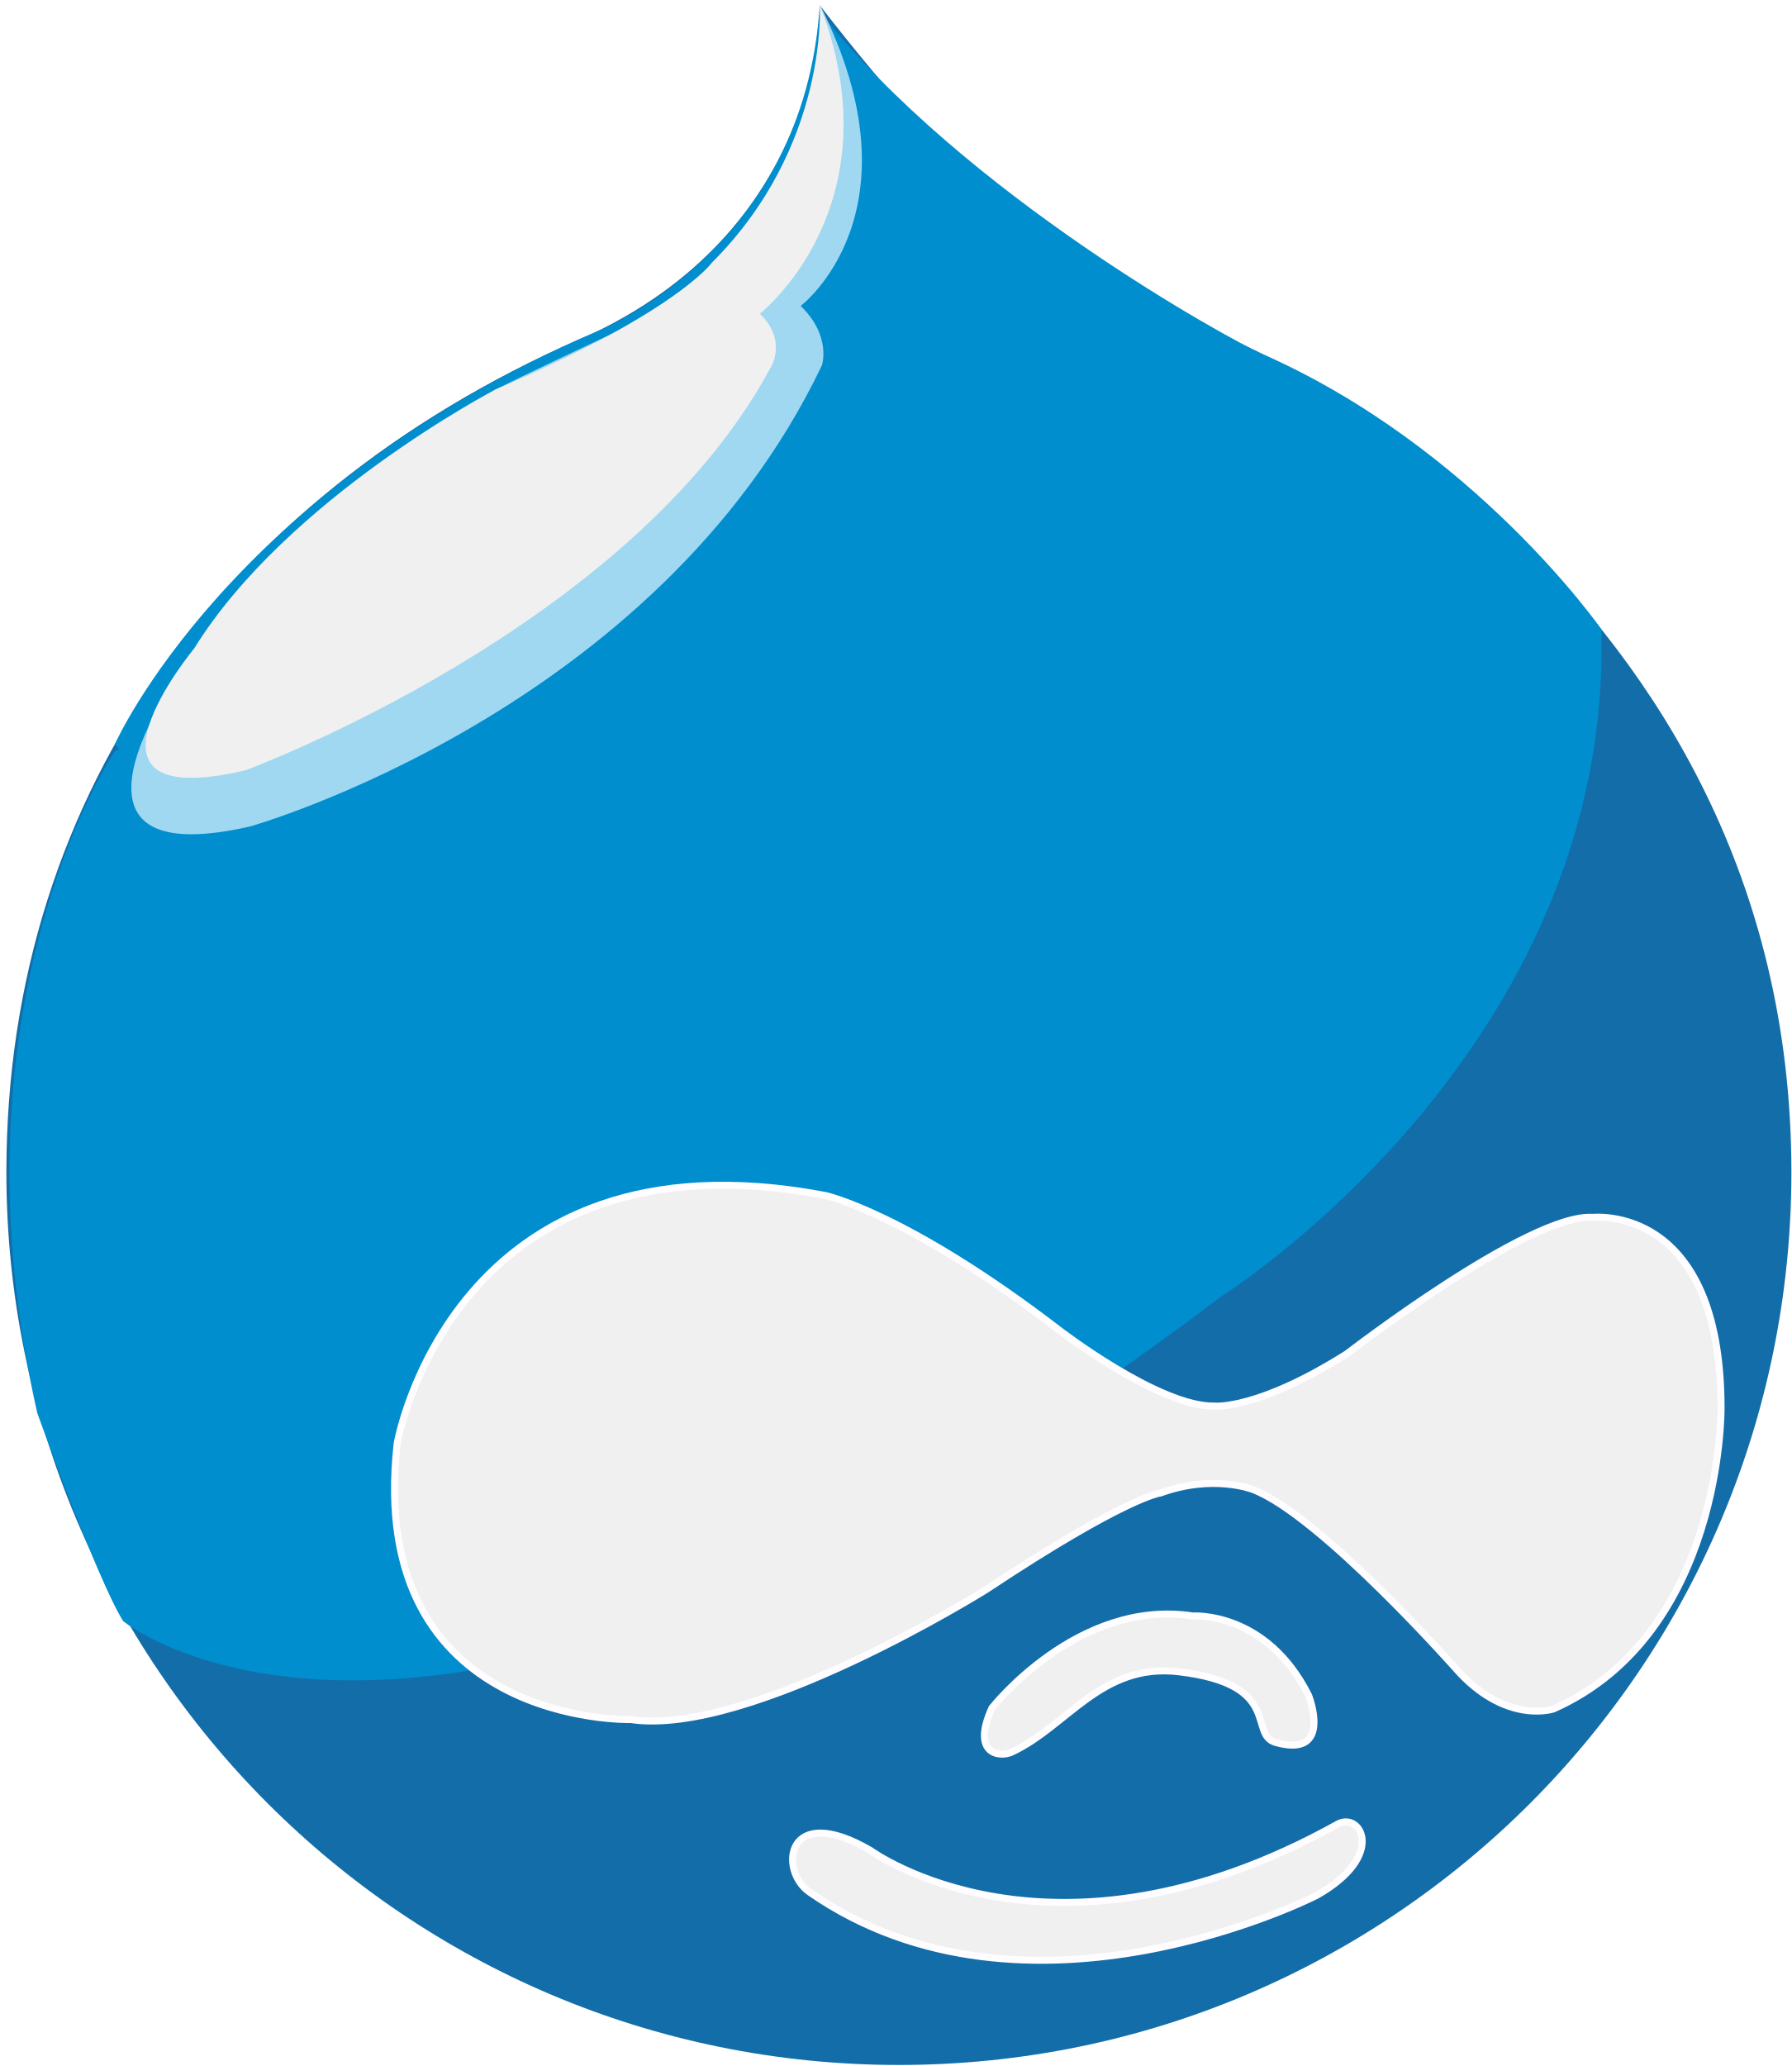
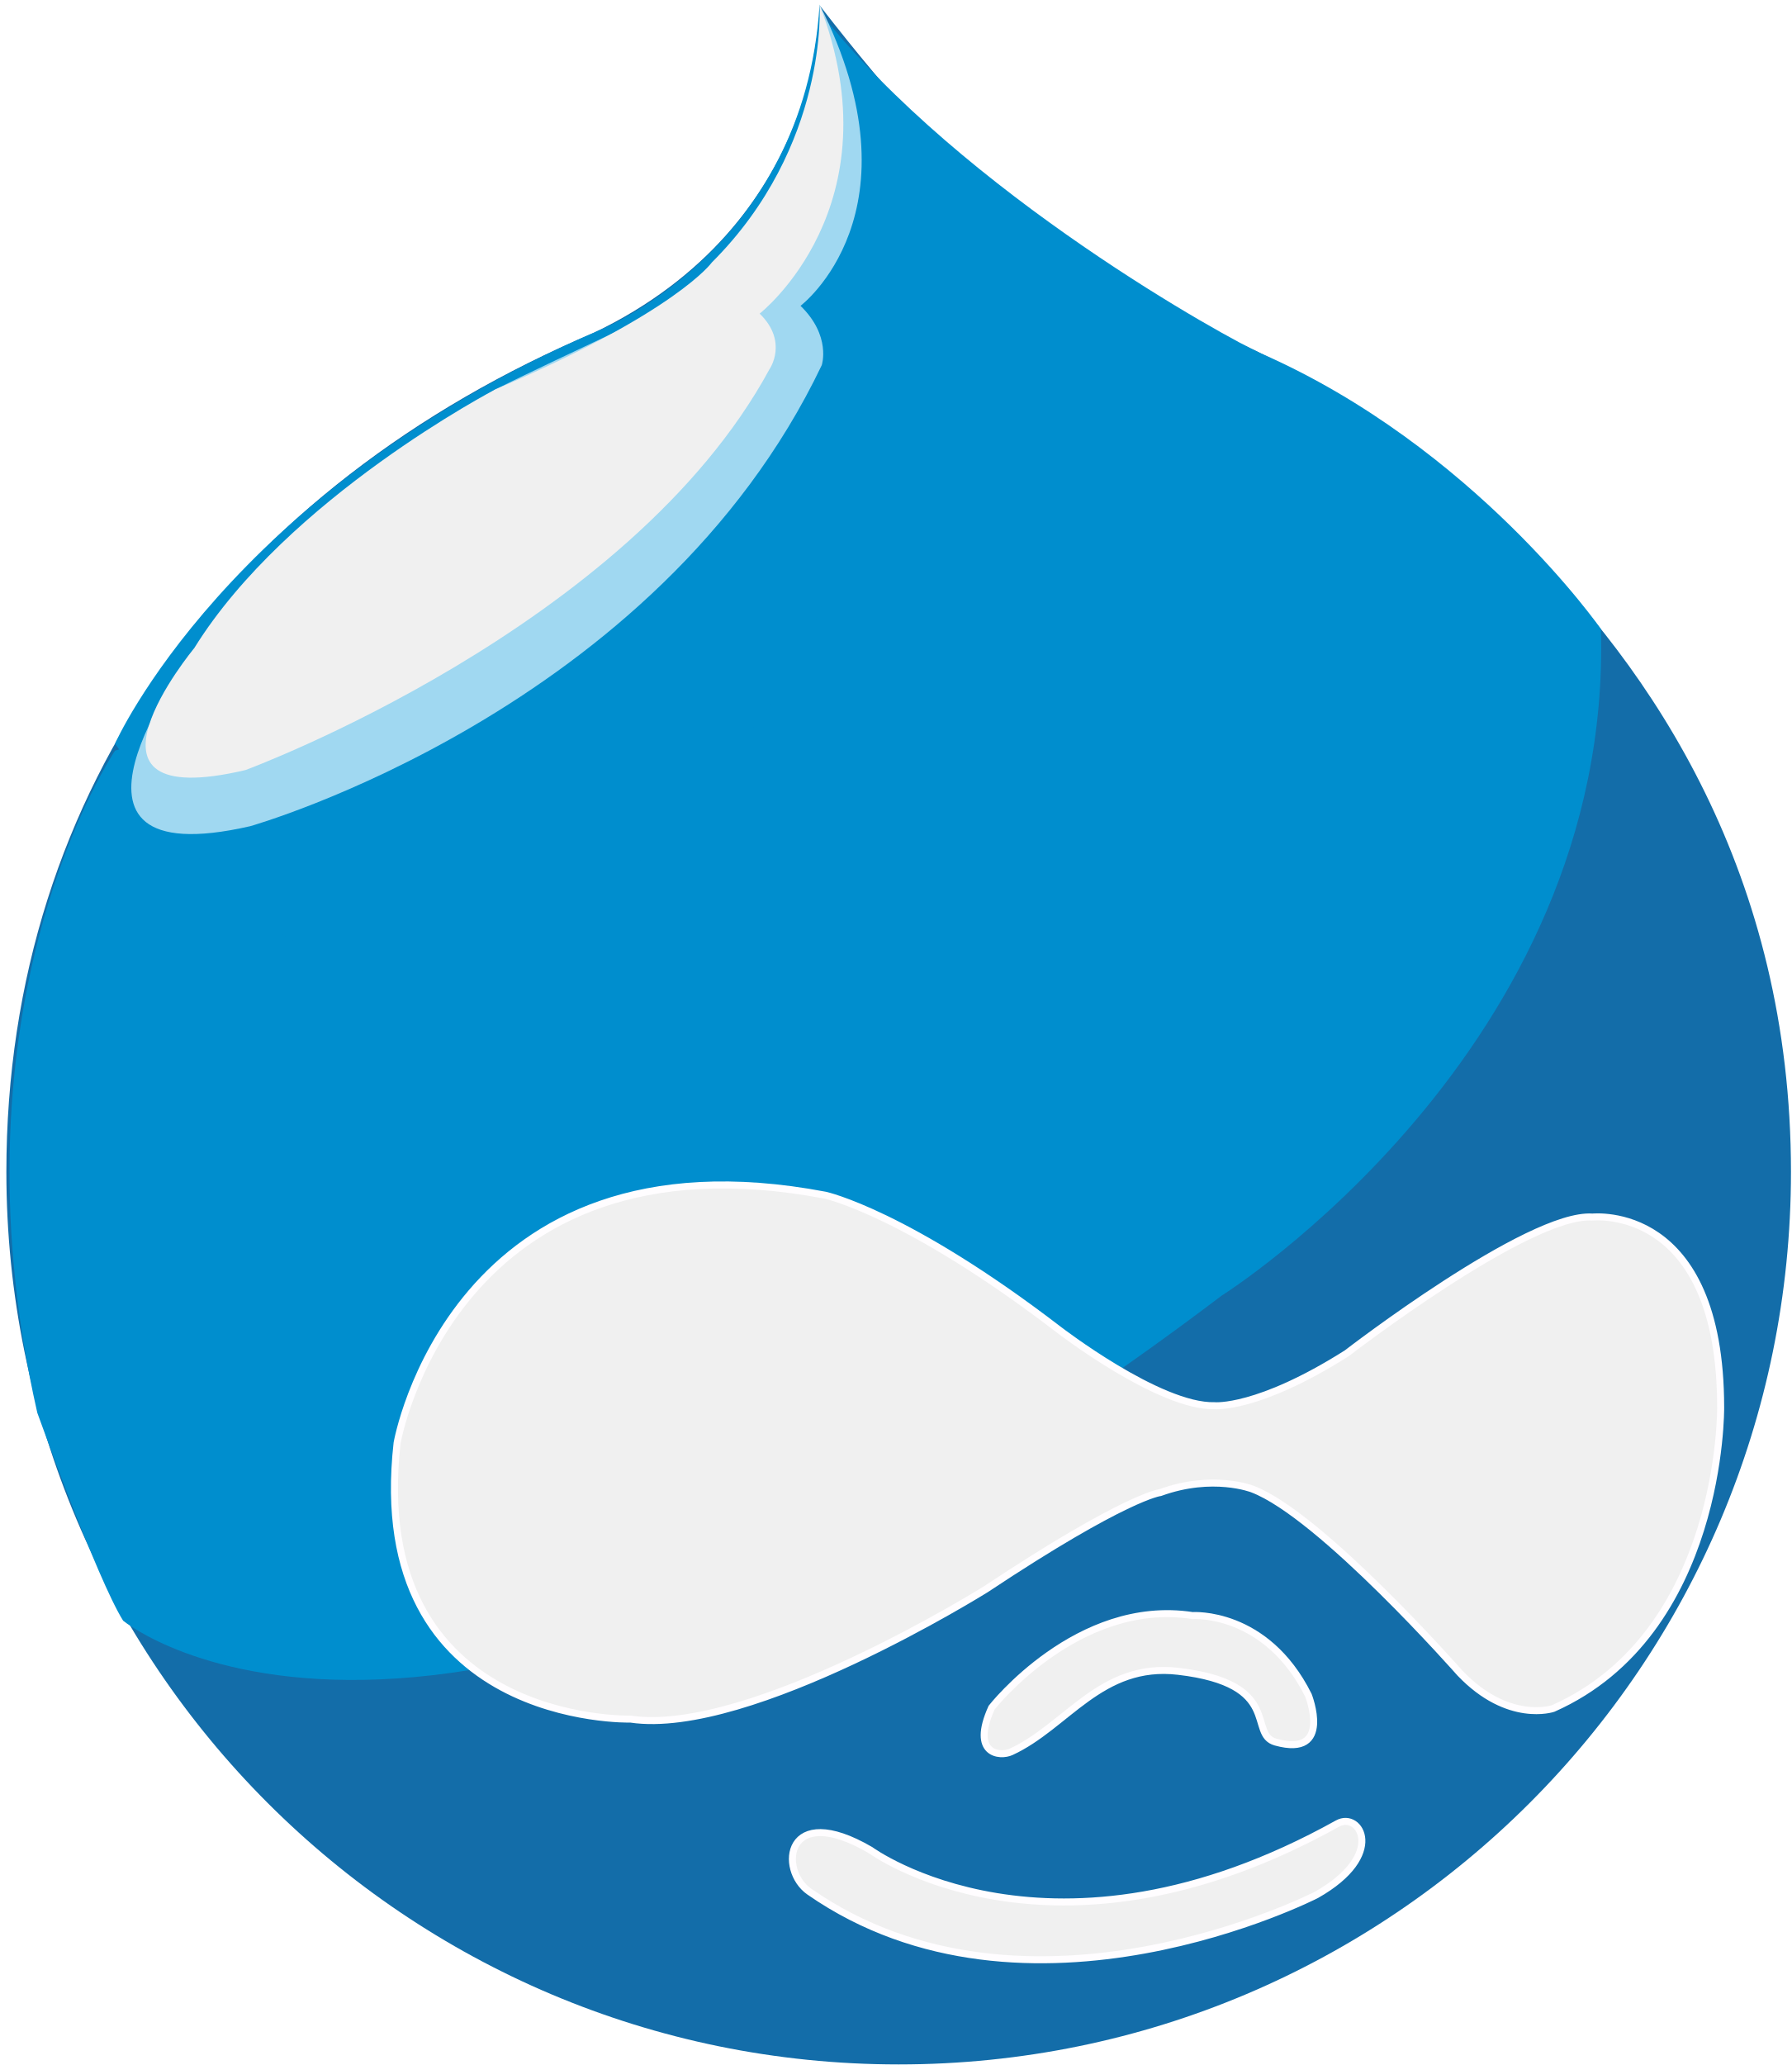
- <svg xmlns="http://www.w3.org/2000/svg" width="2169" height="2500" viewBox="0 0 256 295" preserveAspectRatio="xMinYMin meet">
+ <svg xmlns="http://www.w3.org/2000/svg" width="256" height="295" viewBox="0 0 256 295" preserveAspectRatio="xMinYMin meet">
  <g fill="none">
    <path d="M84.79 47.571C33.31 69.438.91 112.32.91 167.417c0 70.416 57.083 127.501 127.502 127.501 70.416 0 127.501-57.085 127.501-127.501 0-84.663-78.663-118.32-78.663-118.32s-17.182-7.135-26.789-13.54c0 0-12.137-7.417-33.292-34.724 0 0 .48 31.026-32.378 46.74" fill="#136DA9" />
    <path d="M115.653 270.238c-4.478-3.112-3.413-13.022 8.722-5.942 0 0 25.84 18.977 66.751-3.792 3.181-1.77 7.08 4.475-3.034 10.2 0 0-41.34 21.152-72.439-.466z" fill="#F0F0F0" />
    <path d="M115.653 270.238c-4.478-3.112-3.413-13.022 8.722-5.942 0 0 25.84 18.977 66.751-3.792 3.181-1.77 7.08 4.475-3.034 10.2 0 0-41.34 21.152-72.439-.466z" stroke="#FFFDFF" />
    <path d="M168.37 238.76c15.045 1.762 9.872 8.996 13.908 10.112 8.216 2.277 4.677-6.7 4.677-6.7-6.07-12.136-16.562-11.377-16.562-11.377-16.434-2.529-28.697 13.148-28.697 13.148-3.035 6.699 1.21 7.044 2.78 6.321 7.965-3.667 12.81-12.805 23.894-11.504z" fill="#F0F0F0" />
    <path d="M168.37 238.76c15.045 1.762 9.872 8.996 13.908 10.112 8.216 2.277 4.677-6.7 4.677-6.7-6.07-12.136-16.562-11.377-16.562-11.377-16.434-2.529-28.697 13.148-28.697 13.148-3.035 6.699 1.21 7.044 2.78 6.321 7.965-3.667 12.81-12.805 23.894-11.504z" stroke="#FFFDFF" />
    <path d="M17.597 231.53s45.717 37.824 156.968-46.44c0 0 55.879-35.079 54.195-95.224 0 0-18.082-25.988-48.594-39.39-4.34-1.907-42.467-22.711-63.057-48.8 0 0-3.732 75.685-100.67 105.565 0 0-24.427 36.028-11.11 94.584 0 0 8.523 23.74 12.268 29.706" fill="#008ECE" />
    <path d="M90.115 245.587s-37.927 1.01-33.375-39.445c0 0 7.922-45.512 61.187-35.398 0 0 11.633 2.528 33.377 19.216 0 0 14.349 11.062 22.25 10.854 0 0 6.131.587 18.88-7.482 0 0 25.999-20.063 35.088-19.468.226.015 18.345-1.981 18.345 27.222 0 0 .336 32.196-23.935 42.983 0 0-6.406 2.191-13.318-5.057 0 0-19.89-22.587-29.667-26.296 0 0-5.646-2.212-13.148.506 0 0-4.888.506-24.945 13.822 0 0-33.715 21.07-50.739 18.543z" fill="#F0F0F0" />
    <path d="M90.115 245.587s-37.927 1.01-33.375-39.445c0 0 7.922-45.512 61.187-35.398 0 0 11.633 2.528 33.377 19.216 0 0 14.349 11.062 22.25 10.854 0 0 6.131.587 18.88-7.482 0 0 25.999-20.063 35.088-19.468.226.015 18.345-1.981 18.345 27.222 0 0 .336 32.196-23.935 42.983 0 0-6.406 2.191-13.318-5.057 0 0-19.89-22.587-29.667-26.296 0 0-5.646-2.212-13.148.506 0 0-4.888.506-24.945 13.822 0 0-33.715 21.07-50.739 18.543z" stroke="#FFFDFF" />
    <path d="M110.174 100.454c24.555-35.171 6.935-99.79 6.935-99.79-2.167 35.06-31.747 46.63-31.747 46.63-52.964 22.86-68.923 58.935-68.923 58.935 11.35 16.095 41.48 69.065 93.735-5.775" fill="#008ECE" />
    <path d="M117.109.664s3.178 29.5-12.835 39.107c0 0-25.681 11.954-33.52 15.873 0 0-32.979 19.905-43.85 38.614 0 0-23.262 31.128 8.85 23.769 0 0 58.07-16.394 81.67-65.867 0 0 1.389-4.171-3.037-8.47 0 0 17.701-13.358 2.722-43.026" fill="#A0D8F1" />
    <path d="M117.109.664s1.324 20.144-15.398 36.834c0 0-5.022 7.077-30.957 18.146 0 0-29.69 15.48-43.001 36.948 0 0-19.727 23.796 7.323 17.416 0 0 54.809-20.199 74.892-57.29 0 0 2.717-3.898-1.418-7.914 0 0 19.663-15.357 8.559-44.14" fill="#F0F0F0" />
  </g>
</svg>
